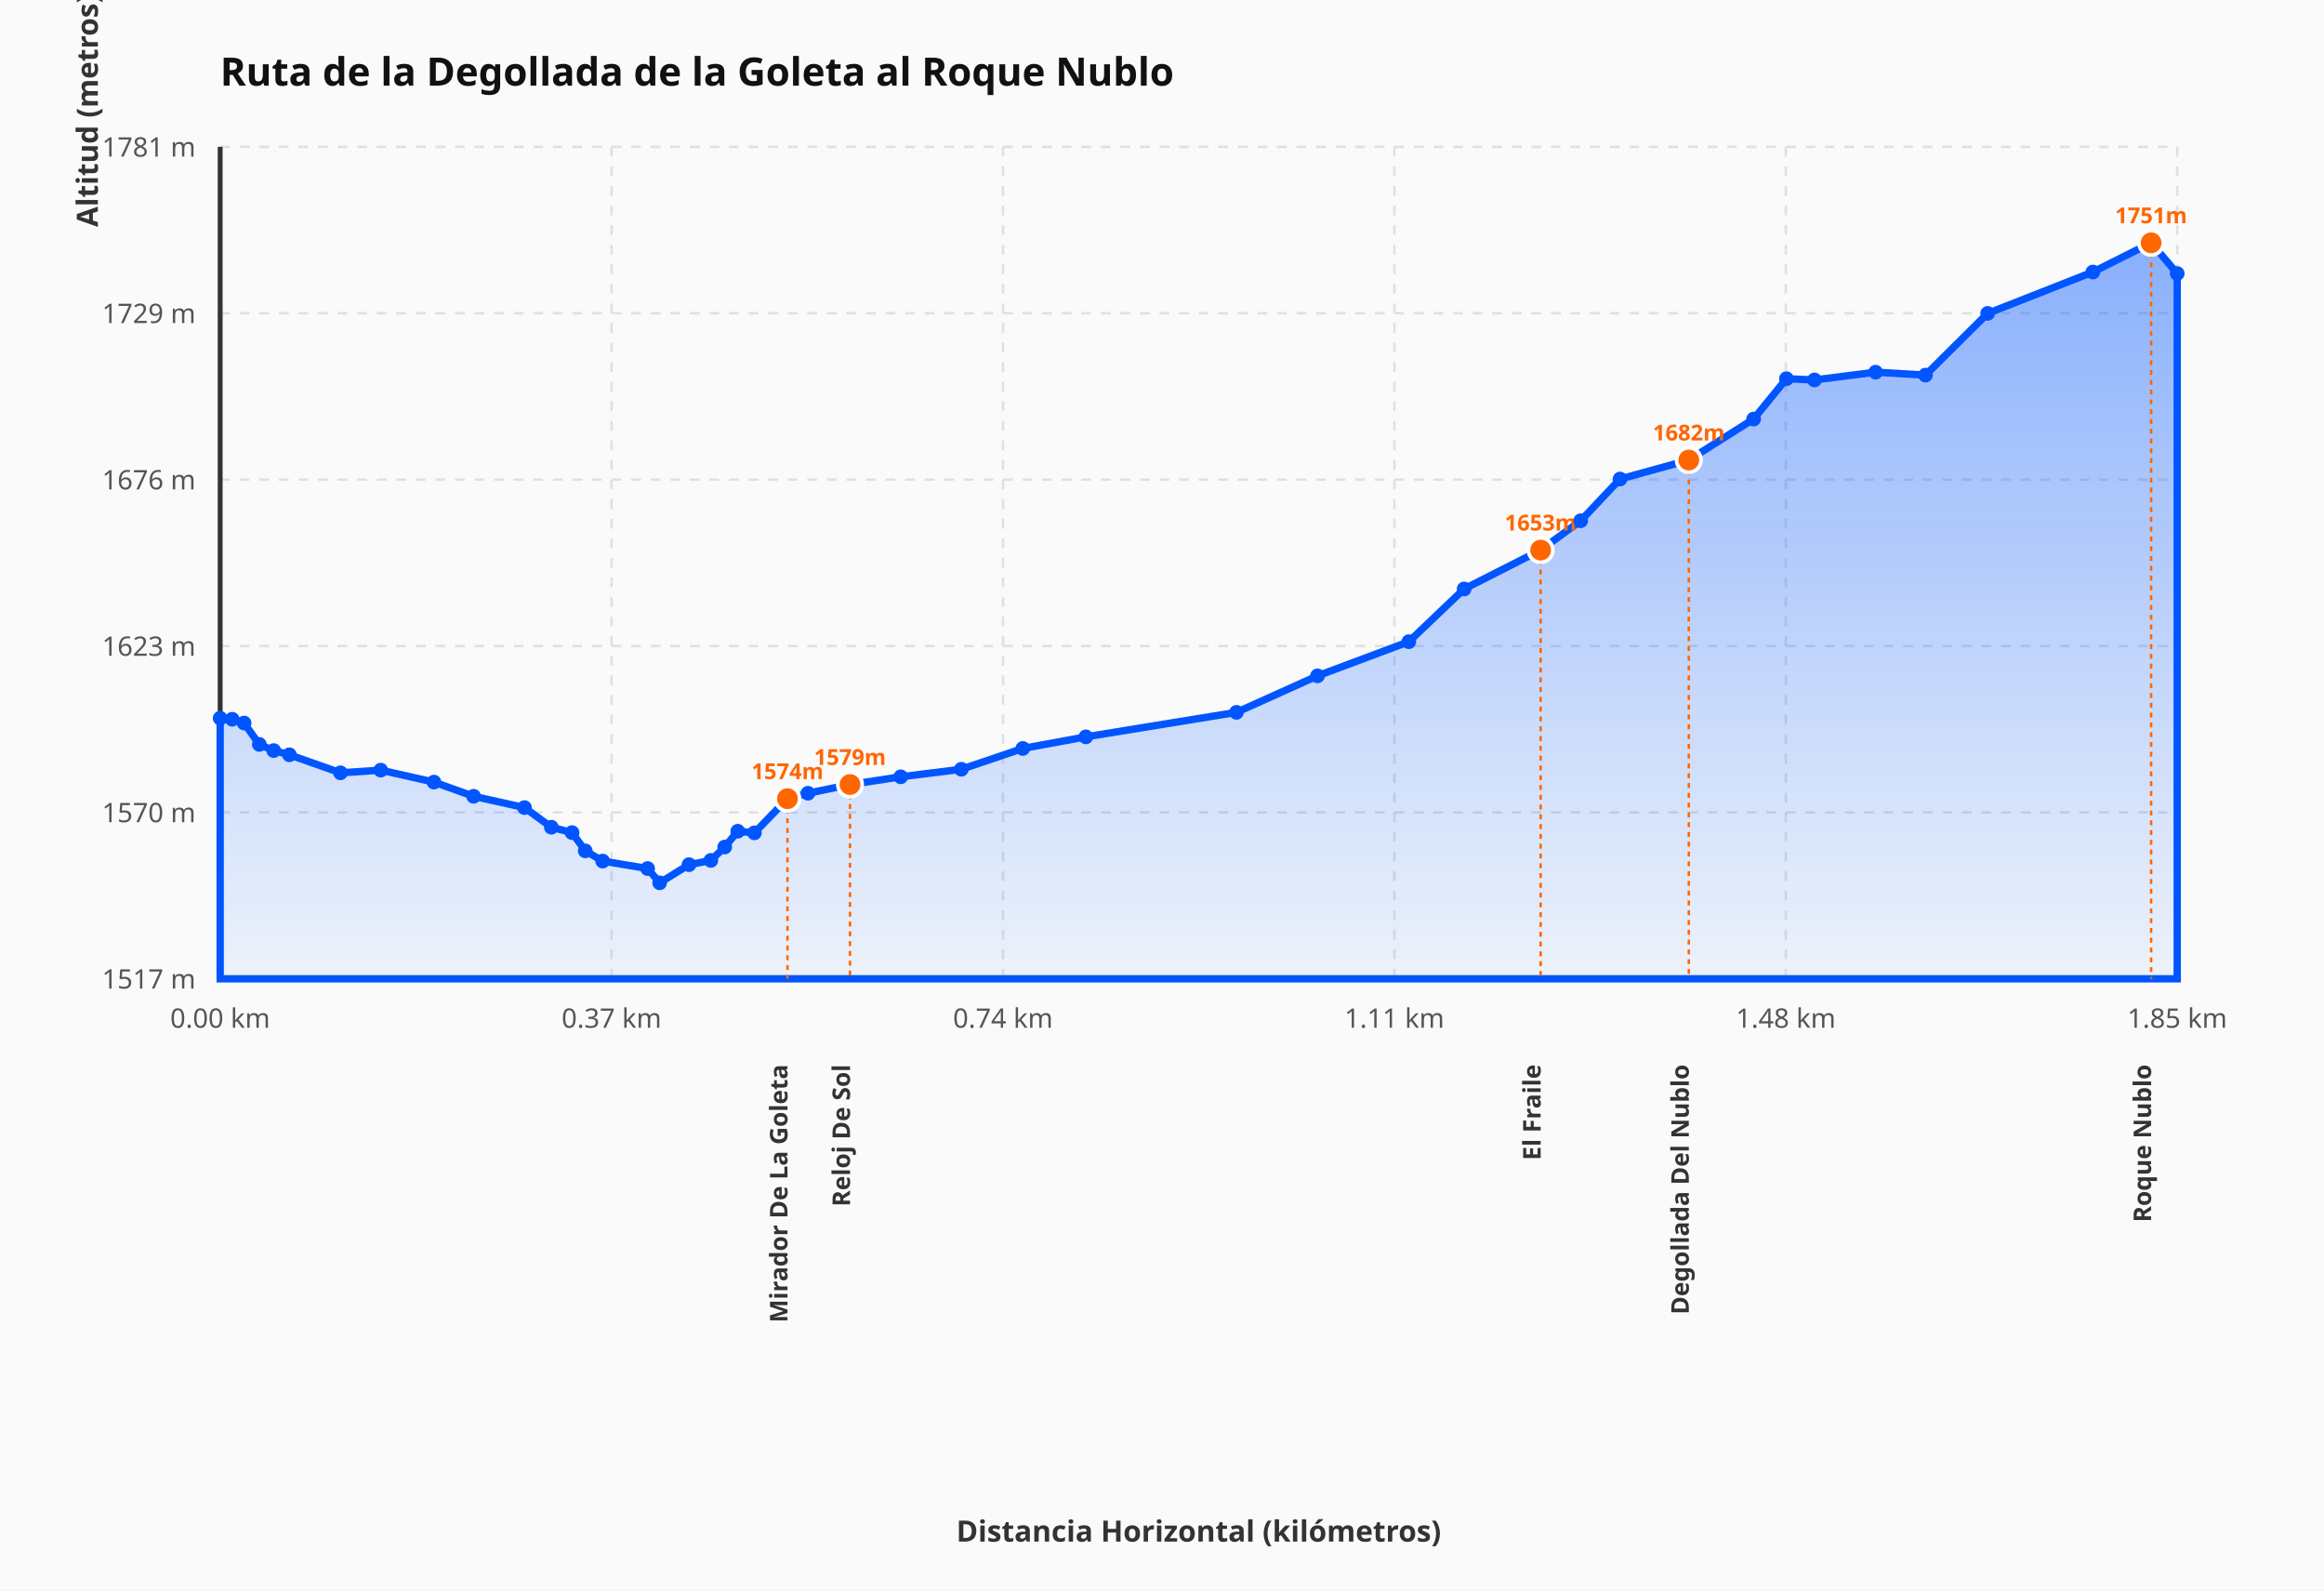
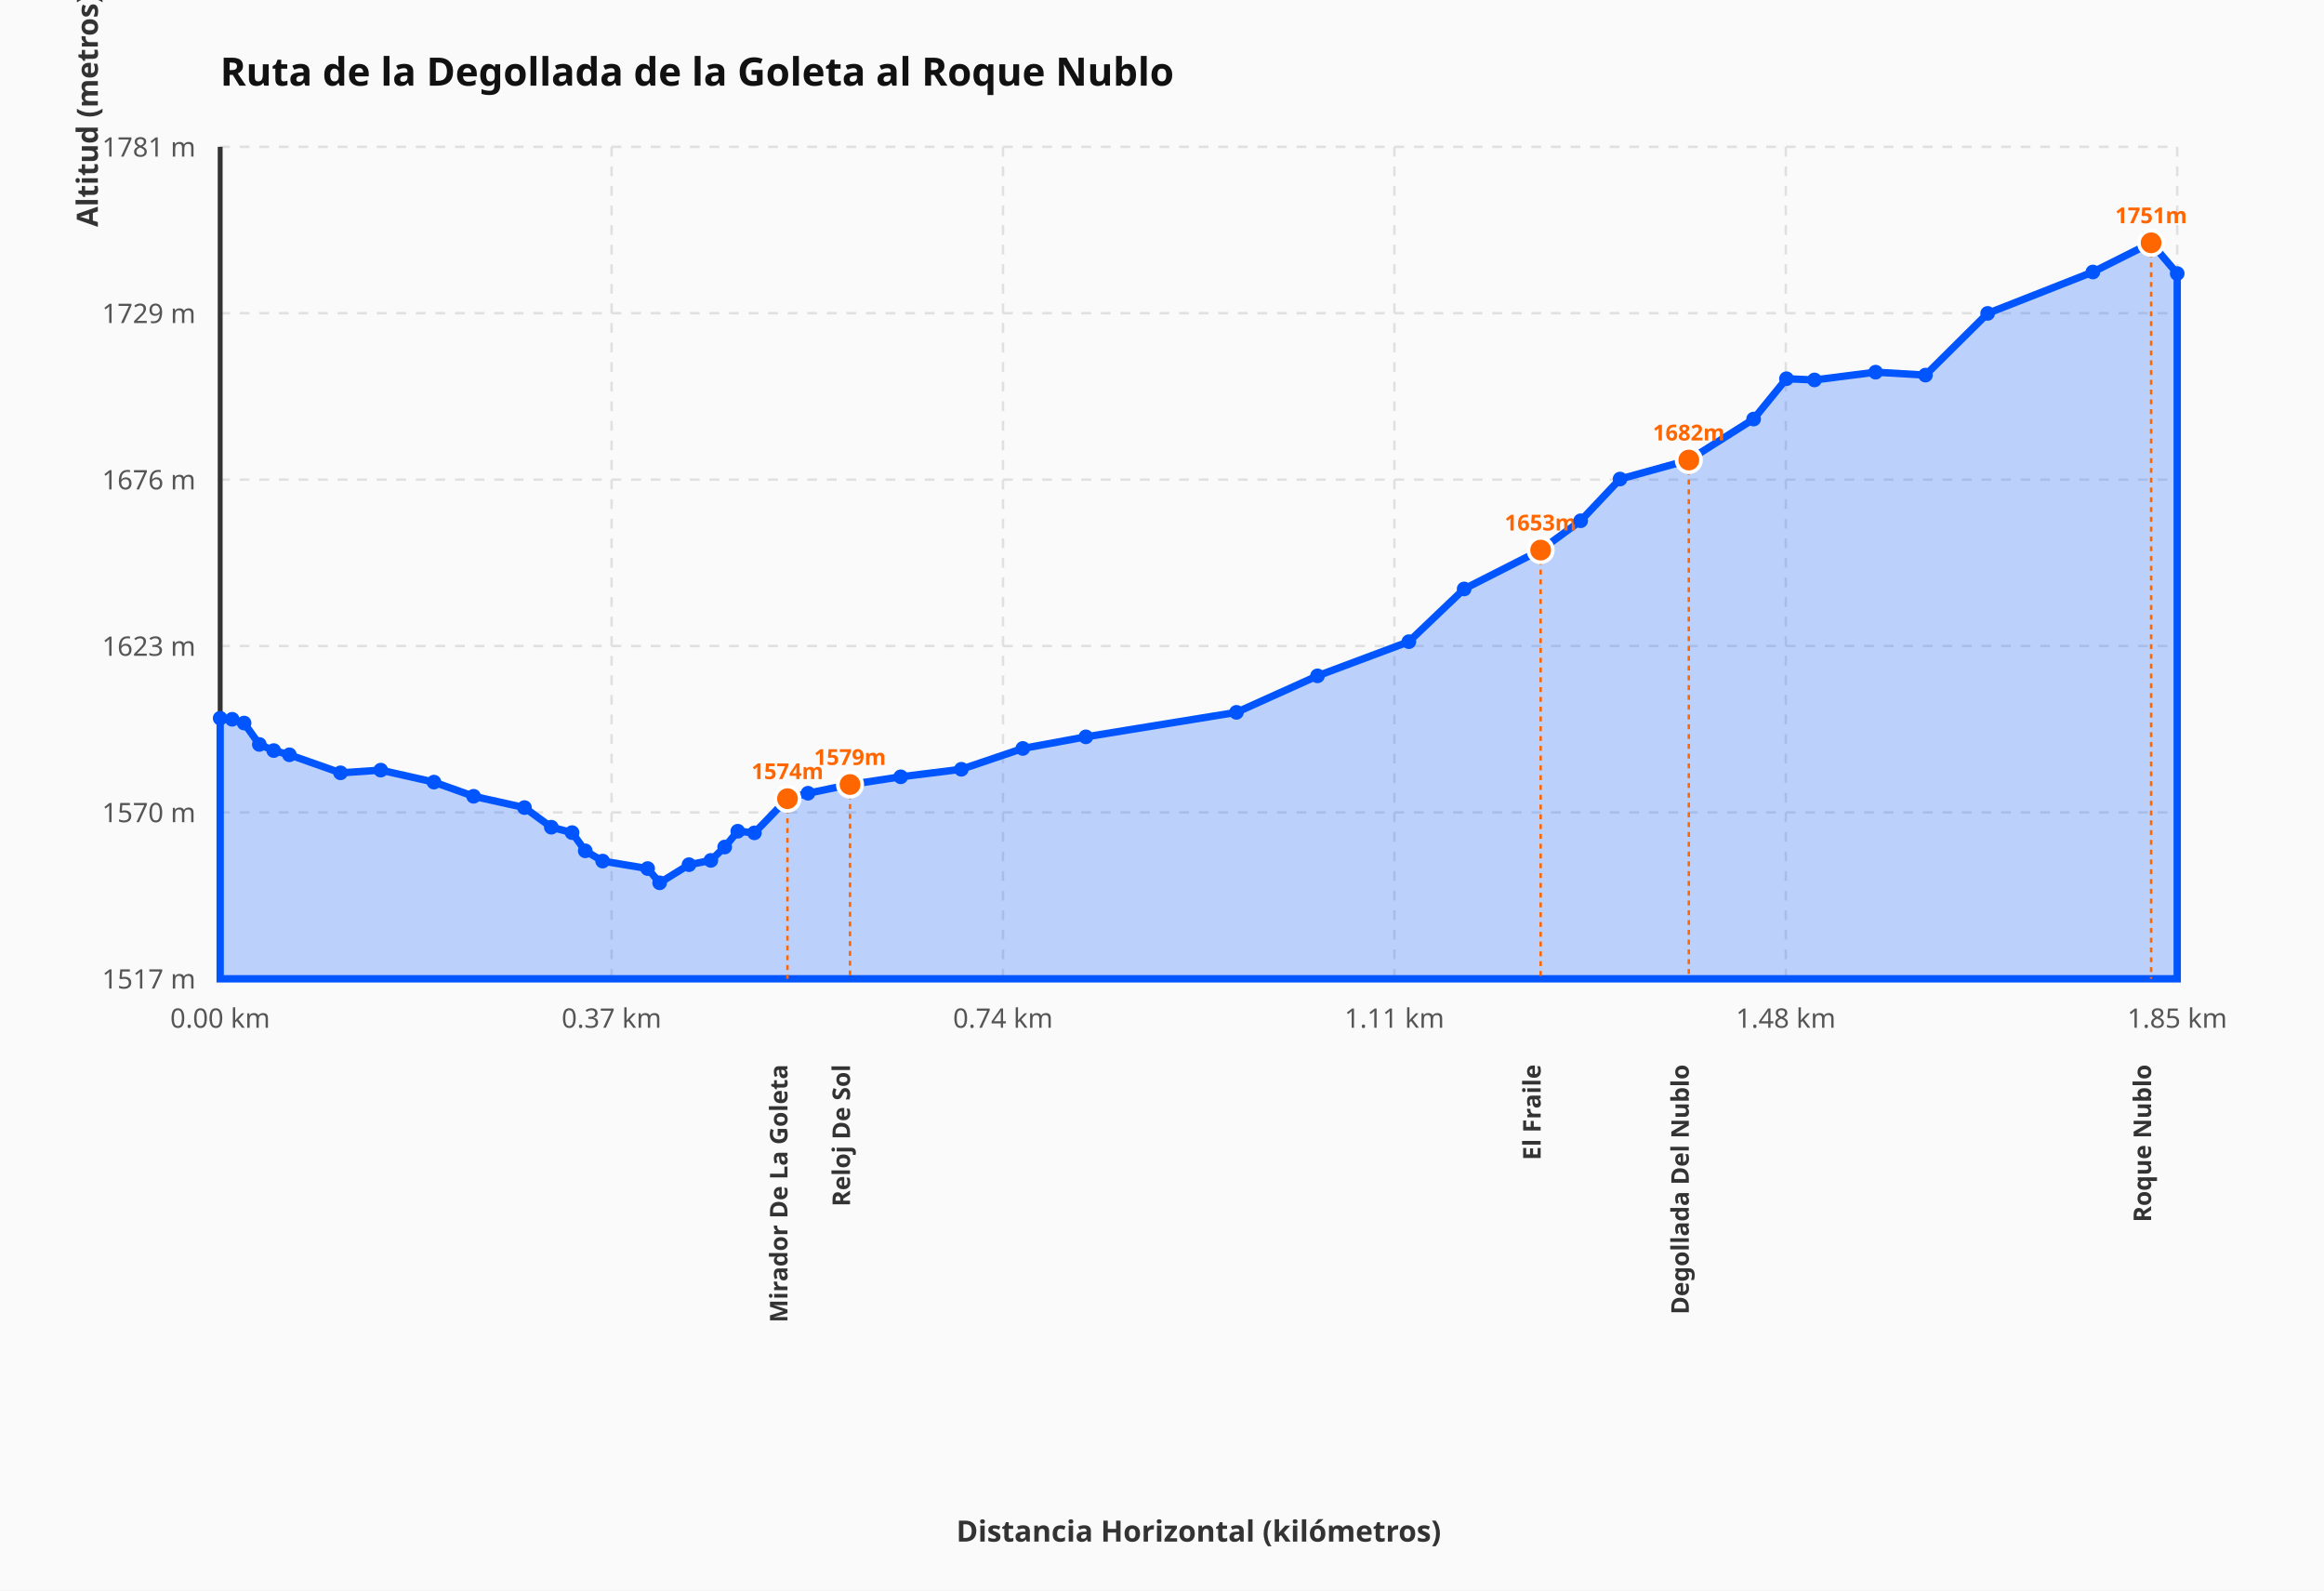
<svg xmlns="http://www.w3.org/2000/svg" width="950" height="650" viewBox="0 0 950 650">
-   <style>
-     .titulo { font-family: sans-serif; font-size: 16px; font-weight: bold; fill: #111111; }
-     .eje-titulo { font-family: sans-serif; font-size: 12px; font-weight: bold; fill: #333333; }
-     .perfil-linea { fill: url(#gradiente-terreno); stroke: #0055ff; stroke-width: 3; }
-   </style>
-   <defs>
-     <linearGradient id="gradiente-terreno" x1="0%" y1="0%" x2="0%" y2="100%">
-       <stop offset="0%" stop-color="#0055ff" stop-opacity="0.45" />
-       <stop offset="100%" stop-color="#0055ff" stop-opacity="0.05" />
-     </linearGradient>
-   </defs>
  <rect width="100%" height="100%" fill="#fafafa" />
-   <text x="90" y="35" class="titulo">Ruta de la Degollada de la Goleta al Roque Nublo</text>
+   <text x="90" y="35" font-family="sans-serif" font-size="16" font-weight="bold" fill="#111111">Ruta de la Degollada de la Goleta al Roque Nublo</text>
  <line x1="90" y1="400.00" x2="890" y2="400.00" stroke="#e0e0e0" stroke-width="1" stroke-dasharray="4,4" />
  <text x="80" y="404.00" font-family="sans-serif" font-size="11" text-anchor="end" fill="#555555">1517 m</text>
  <line x1="90" y1="332.00" x2="890" y2="332.00" stroke="#e0e0e0" stroke-width="1" stroke-dasharray="4,4" />
  <text x="80" y="336.00" font-family="sans-serif" font-size="11" text-anchor="end" fill="#555555">1570 m</text>
  <line x1="90" y1="264.00" x2="890" y2="264.00" stroke="#e0e0e0" stroke-width="1" stroke-dasharray="4,4" />
  <text x="80" y="268.00" font-family="sans-serif" font-size="11" text-anchor="end" fill="#555555">1623 m</text>
  <line x1="90" y1="196.00" x2="890" y2="196.00" stroke="#e0e0e0" stroke-width="1" stroke-dasharray="4,4" />
  <text x="80" y="200.00" font-family="sans-serif" font-size="11" text-anchor="end" fill="#555555">1676 m</text>
  <line x1="90" y1="128.00" x2="890" y2="128.00" stroke="#e0e0e0" stroke-width="1" stroke-dasharray="4,4" />
  <text x="80" y="132.00" font-family="sans-serif" font-size="11" text-anchor="end" fill="#555555">1729 m</text>
  <line x1="90" y1="60.00" x2="890" y2="60.00" stroke="#e0e0e0" stroke-width="1" stroke-dasharray="4,4" />
  <text x="80" y="64.00" font-family="sans-serif" font-size="11" text-anchor="end" fill="#555555">1781 m</text>
  <line x1="90.00" y1="60" x2="90.00" y2="400" stroke="#e0e0e0" stroke-width="1" stroke-dasharray="4,4" />
  <text x="90.00" y="420" font-family="sans-serif" font-size="11" text-anchor="middle" fill="#555555">0.00 km</text>
  <line x1="250.00" y1="60" x2="250.00" y2="400" stroke="#e0e0e0" stroke-width="1" stroke-dasharray="4,4" />
  <text x="250.00" y="420" font-family="sans-serif" font-size="11" text-anchor="middle" fill="#555555">0.37 km</text>
  <line x1="410.00" y1="60" x2="410.00" y2="400" stroke="#e0e0e0" stroke-width="1" stroke-dasharray="4,4" />
  <text x="410.00" y="420" font-family="sans-serif" font-size="11" text-anchor="middle" fill="#555555">0.74 km</text>
  <line x1="570.00" y1="60" x2="570.00" y2="400" stroke="#e0e0e0" stroke-width="1" stroke-dasharray="4,4" />
  <text x="570.00" y="420" font-family="sans-serif" font-size="11" text-anchor="middle" fill="#555555">1.11 km</text>
  <line x1="730.00" y1="60" x2="730.00" y2="400" stroke="#e0e0e0" stroke-width="1" stroke-dasharray="4,4" />
  <text x="730.00" y="420" font-family="sans-serif" font-size="11" text-anchor="middle" fill="#555555">1.48 km</text>
  <line x1="890.00" y1="60" x2="890.00" y2="400" stroke="#e0e0e0" stroke-width="1" stroke-dasharray="4,4" />
  <text x="890.00" y="420" font-family="sans-serif" font-size="11" text-anchor="middle" fill="#555555">1.85 km</text>
  <line x1="90" y1="60" x2="90" y2="400" stroke="#333333" stroke-width="2" />
  <line x1="90" y1="400" x2="890" y2="400" stroke="#333333" stroke-width="2" />
-   <text x="40" y="45" class="eje-titulo" transform="rotate(-90, 40, 45)" text-anchor="middle">Altitud (metros)</text>
-   <text x="490.0" y="630" class="eje-titulo" text-anchor="middle">Distancia Horizontal (kilómetros)</text>
-   <polygon points="90,400 90.00,293.51 94.92,293.94 99.78,295.48 106.01,304.22 111.90,306.73 118.30,308.45 139.19,315.82 155.64,314.72 177.39,319.62 193.59,325.41 214.39,330.03 225.37,338.05 233.85,340.26 239.24,347.70 246.35,351.89 264.74,354.94 269.65,360.77 281.64,353.36 290.58,351.61 296.24,346.15 301.59,339.69 308.39,340.35 321.90,326.39 330.29,324.17 347.47,320.61 368.20,317.45 392.97,314.37 418.10,305.86 443.87,301.12 505.44,291.11 538.57,276.19 575.91,262.23 598.51,240.68 629.78,224.80 646.15,212.81 662.24,195.76 690.35,188.00 716.84,171.25 730.26,154.77 741.72,155.27 766.71,152.09 787.09,153.29 812.51,128.07 855.52,111.16 879.33,99.23 890.00,111.78 890.00,400 90,400" class="perfil-linea" />
+   <text x="40" y="45" font-family="sans-serif" font-size="12" font-weight="bold" fill="#333333" transform="rotate(-90, 40, 45)" text-anchor="middle">Altitud (metros)</text>
+   <text x="490.0" y="630" font-family="sans-serif" font-size="12" font-weight="bold" fill="#333333" text-anchor="middle">Distancia Horizontal (kilómetros)</text>
+   <polygon points="90,400 90.00,293.51 94.92,293.94 99.78,295.48 106.01,304.22 111.90,306.73 118.30,308.45 139.19,315.82 155.64,314.72 177.39,319.62 193.59,325.41 214.39,330.03 225.37,338.05 233.85,340.26 239.24,347.70 246.35,351.89 264.74,354.94 269.65,360.77 281.64,353.36 290.58,351.61 296.24,346.15 301.59,339.69 308.39,340.35 321.90,326.39 330.29,324.17 347.47,320.61 368.20,317.45 392.97,314.37 418.10,305.86 443.87,301.12 505.44,291.11 538.57,276.19 575.91,262.23 598.51,240.68 629.78,224.80 646.15,212.81 662.24,195.76 690.35,188.00 716.84,171.25 730.26,154.77 741.72,155.27 766.71,152.09 787.09,153.29 812.51,128.07 855.52,111.16 879.33,99.23 890.00,111.78 890.00,400 90,400" fill="rgba(0, 85, 255, 0.25)" stroke="#0055ff" stroke-width="3" />
  <circle cx="90.00" cy="293.51" r="3" fill="#0055ff" />
  <circle cx="94.92" cy="293.94" r="3" fill="#0055ff" />
  <circle cx="99.78" cy="295.48" r="3" fill="#0055ff" />
  <circle cx="106.01" cy="304.22" r="3" fill="#0055ff" />
  <circle cx="111.90" cy="306.73" r="3" fill="#0055ff" />
  <circle cx="118.30" cy="308.45" r="3" fill="#0055ff" />
  <circle cx="139.19" cy="315.82" r="3" fill="#0055ff" />
  <circle cx="155.64" cy="314.72" r="3" fill="#0055ff" />
  <circle cx="177.39" cy="319.62" r="3" fill="#0055ff" />
  <circle cx="193.59" cy="325.41" r="3" fill="#0055ff" />
  <circle cx="214.39" cy="330.03" r="3" fill="#0055ff" />
  <circle cx="225.37" cy="338.05" r="3" fill="#0055ff" />
  <circle cx="233.85" cy="340.26" r="3" fill="#0055ff" />
  <circle cx="239.24" cy="347.70" r="3" fill="#0055ff" />
  <circle cx="246.35" cy="351.89" r="3" fill="#0055ff" />
  <circle cx="264.74" cy="354.94" r="3" fill="#0055ff" />
  <circle cx="269.65" cy="360.77" r="3" fill="#0055ff" />
  <circle cx="281.64" cy="353.36" r="3" fill="#0055ff" />
  <circle cx="290.58" cy="351.61" r="3" fill="#0055ff" />
  <circle cx="296.24" cy="346.15" r="3" fill="#0055ff" />
  <circle cx="301.59" cy="339.69" r="3" fill="#0055ff" />
  <circle cx="308.39" cy="340.35" r="3" fill="#0055ff" />
  <circle cx="321.90" cy="326.39" r="3" fill="#0055ff" />
  <line x1="321.90" y1="326.39" x2="321.90" y2="400" stroke="#ff6600" stroke-width="1" stroke-dasharray="2,2" />
  <circle cx="321.90" cy="326.39" r="5" fill="#ff6600" stroke="#ffffff" stroke-width="1.5" />
  <text x="321.90" y="435" transform="rotate(-90, 321.90, 435)" font-family="sans-serif" font-size="10" font-weight="bold" fill="#333333" text-anchor="end">Mirador De La Goleta</text>
  <text x="321.90" y="318.39" font-family="sans-serif" font-size="9" fill="#ff6600" text-anchor="middle" font-weight="bold">1574m</text>
  <circle cx="330.29" cy="324.17" r="3" fill="#0055ff" />
  <circle cx="347.47" cy="320.61" r="3" fill="#0055ff" />
  <line x1="347.47" y1="320.61" x2="347.47" y2="400" stroke="#ff6600" stroke-width="1" stroke-dasharray="2,2" />
  <circle cx="347.47" cy="320.61" r="5" fill="#ff6600" stroke="#ffffff" stroke-width="1.5" />
  <text x="347.47" y="435" transform="rotate(-90, 347.47, 435)" font-family="sans-serif" font-size="10" font-weight="bold" fill="#333333" text-anchor="end">Reloj De Sol</text>
  <text x="347.47" y="312.61" font-family="sans-serif" font-size="9" fill="#ff6600" text-anchor="middle" font-weight="bold">1579m</text>
  <circle cx="368.20" cy="317.45" r="3" fill="#0055ff" />
  <circle cx="392.97" cy="314.37" r="3" fill="#0055ff" />
  <circle cx="418.10" cy="305.86" r="3" fill="#0055ff" />
  <circle cx="443.87" cy="301.12" r="3" fill="#0055ff" />
  <circle cx="505.44" cy="291.11" r="3" fill="#0055ff" />
  <circle cx="538.57" cy="276.19" r="3" fill="#0055ff" />
  <circle cx="575.91" cy="262.23" r="3" fill="#0055ff" />
  <circle cx="598.51" cy="240.68" r="3" fill="#0055ff" />
  <circle cx="629.78" cy="224.80" r="3" fill="#0055ff" />
  <line x1="629.78" y1="224.80" x2="629.78" y2="400" stroke="#ff6600" stroke-width="1" stroke-dasharray="2,2" />
  <circle cx="629.78" cy="224.80" r="5" fill="#ff6600" stroke="#ffffff" stroke-width="1.5" />
  <text x="629.78" y="435" transform="rotate(-90, 629.78, 435)" font-family="sans-serif" font-size="10" font-weight="bold" fill="#333333" text-anchor="end">El Fraile</text>
  <text x="629.78" y="216.80" font-family="sans-serif" font-size="9" fill="#ff6600" text-anchor="middle" font-weight="bold">1653m</text>
  <circle cx="646.15" cy="212.81" r="3" fill="#0055ff" />
  <circle cx="662.24" cy="195.76" r="3" fill="#0055ff" />
  <circle cx="690.35" cy="188.00" r="3" fill="#0055ff" />
  <line x1="690.35" y1="188.00" x2="690.35" y2="400" stroke="#ff6600" stroke-width="1" stroke-dasharray="2,2" />
  <circle cx="690.35" cy="188.00" r="5" fill="#ff6600" stroke="#ffffff" stroke-width="1.5" />
  <text x="690.35" y="435" transform="rotate(-90, 690.35, 435)" font-family="sans-serif" font-size="10" font-weight="bold" fill="#333333" text-anchor="end">Degollada Del Nublo</text>
  <text x="690.35" y="180.00" font-family="sans-serif" font-size="9" fill="#ff6600" text-anchor="middle" font-weight="bold">1682m</text>
  <circle cx="716.84" cy="171.25" r="3" fill="#0055ff" />
  <circle cx="730.26" cy="154.77" r="3" fill="#0055ff" />
  <circle cx="741.72" cy="155.27" r="3" fill="#0055ff" />
  <circle cx="766.71" cy="152.09" r="3" fill="#0055ff" />
  <circle cx="787.09" cy="153.29" r="3" fill="#0055ff" />
  <circle cx="812.51" cy="128.07" r="3" fill="#0055ff" />
  <circle cx="855.52" cy="111.16" r="3" fill="#0055ff" />
  <circle cx="879.33" cy="99.23" r="3" fill="#0055ff" />
  <line x1="879.33" y1="99.23" x2="879.33" y2="400" stroke="#ff6600" stroke-width="1" stroke-dasharray="2,2" />
  <circle cx="879.33" cy="99.23" r="5" fill="#ff6600" stroke="#ffffff" stroke-width="1.5" />
  <text x="879.33" y="435" transform="rotate(-90, 879.33, 435)" font-family="sans-serif" font-size="10" font-weight="bold" fill="#333333" text-anchor="end">Roque Nublo</text>
  <text x="879.33" y="91.23" font-family="sans-serif" font-size="9" fill="#ff6600" text-anchor="middle" font-weight="bold">1751m</text>
  <circle cx="890.00" cy="111.78" r="3" fill="#0055ff" />
</svg>
